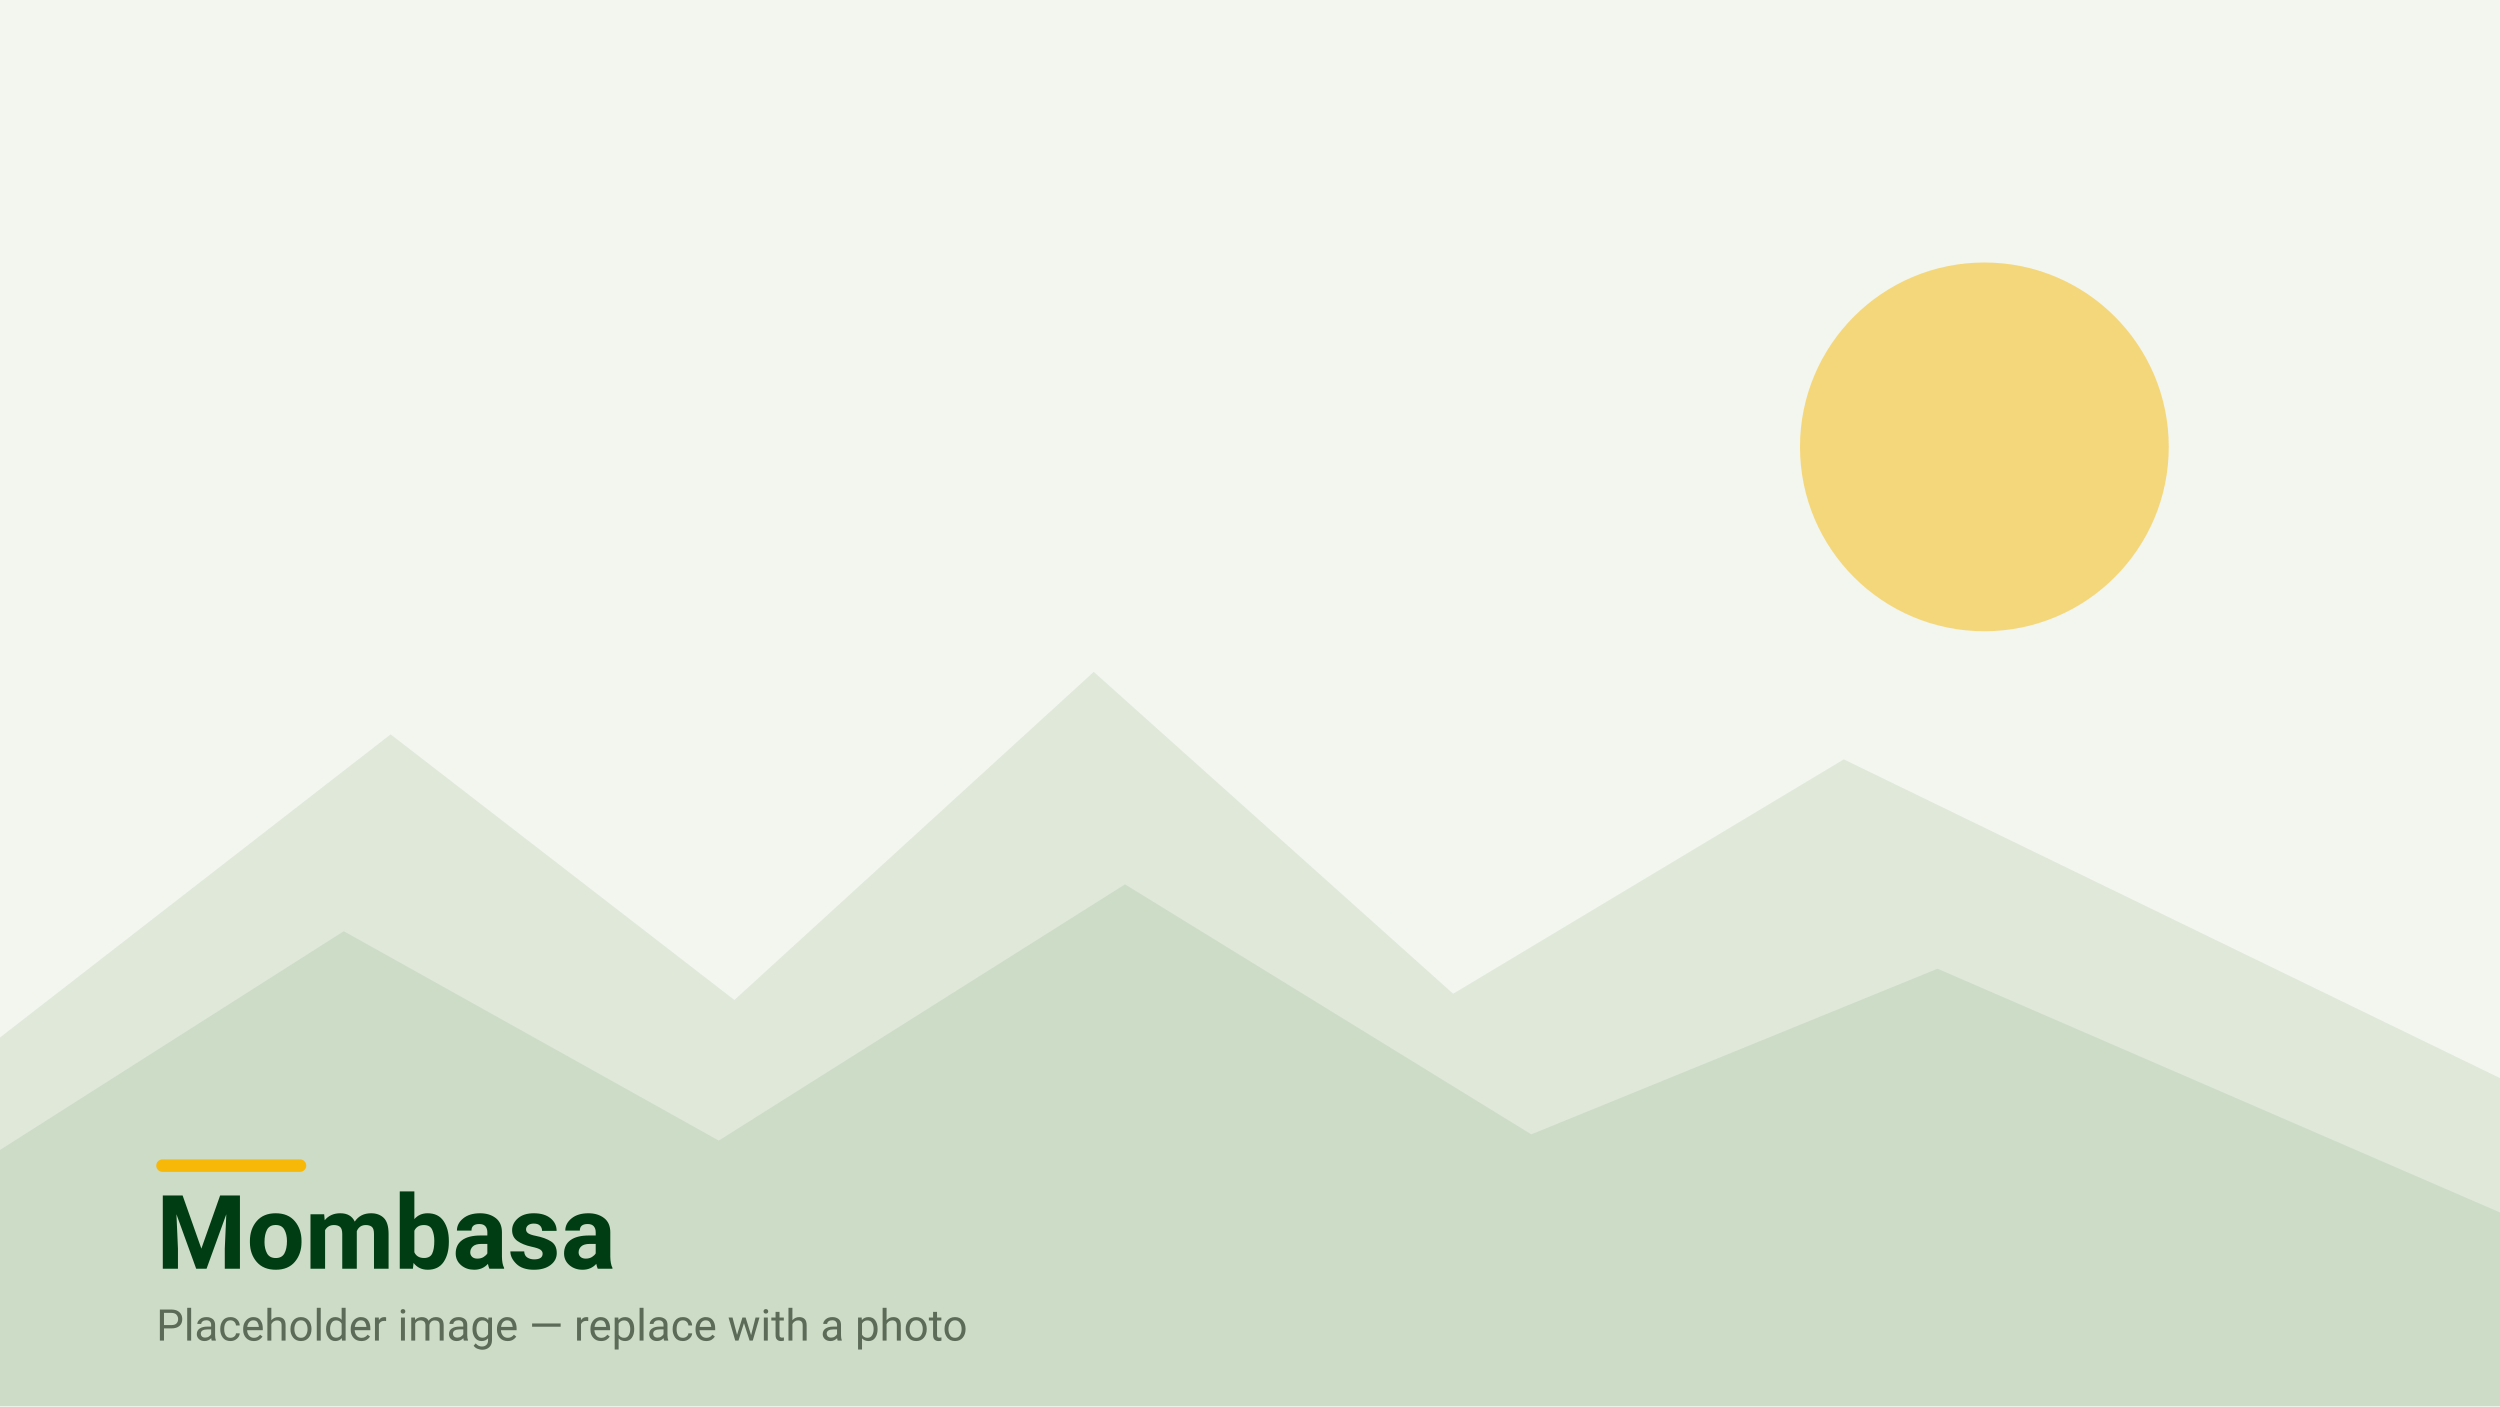
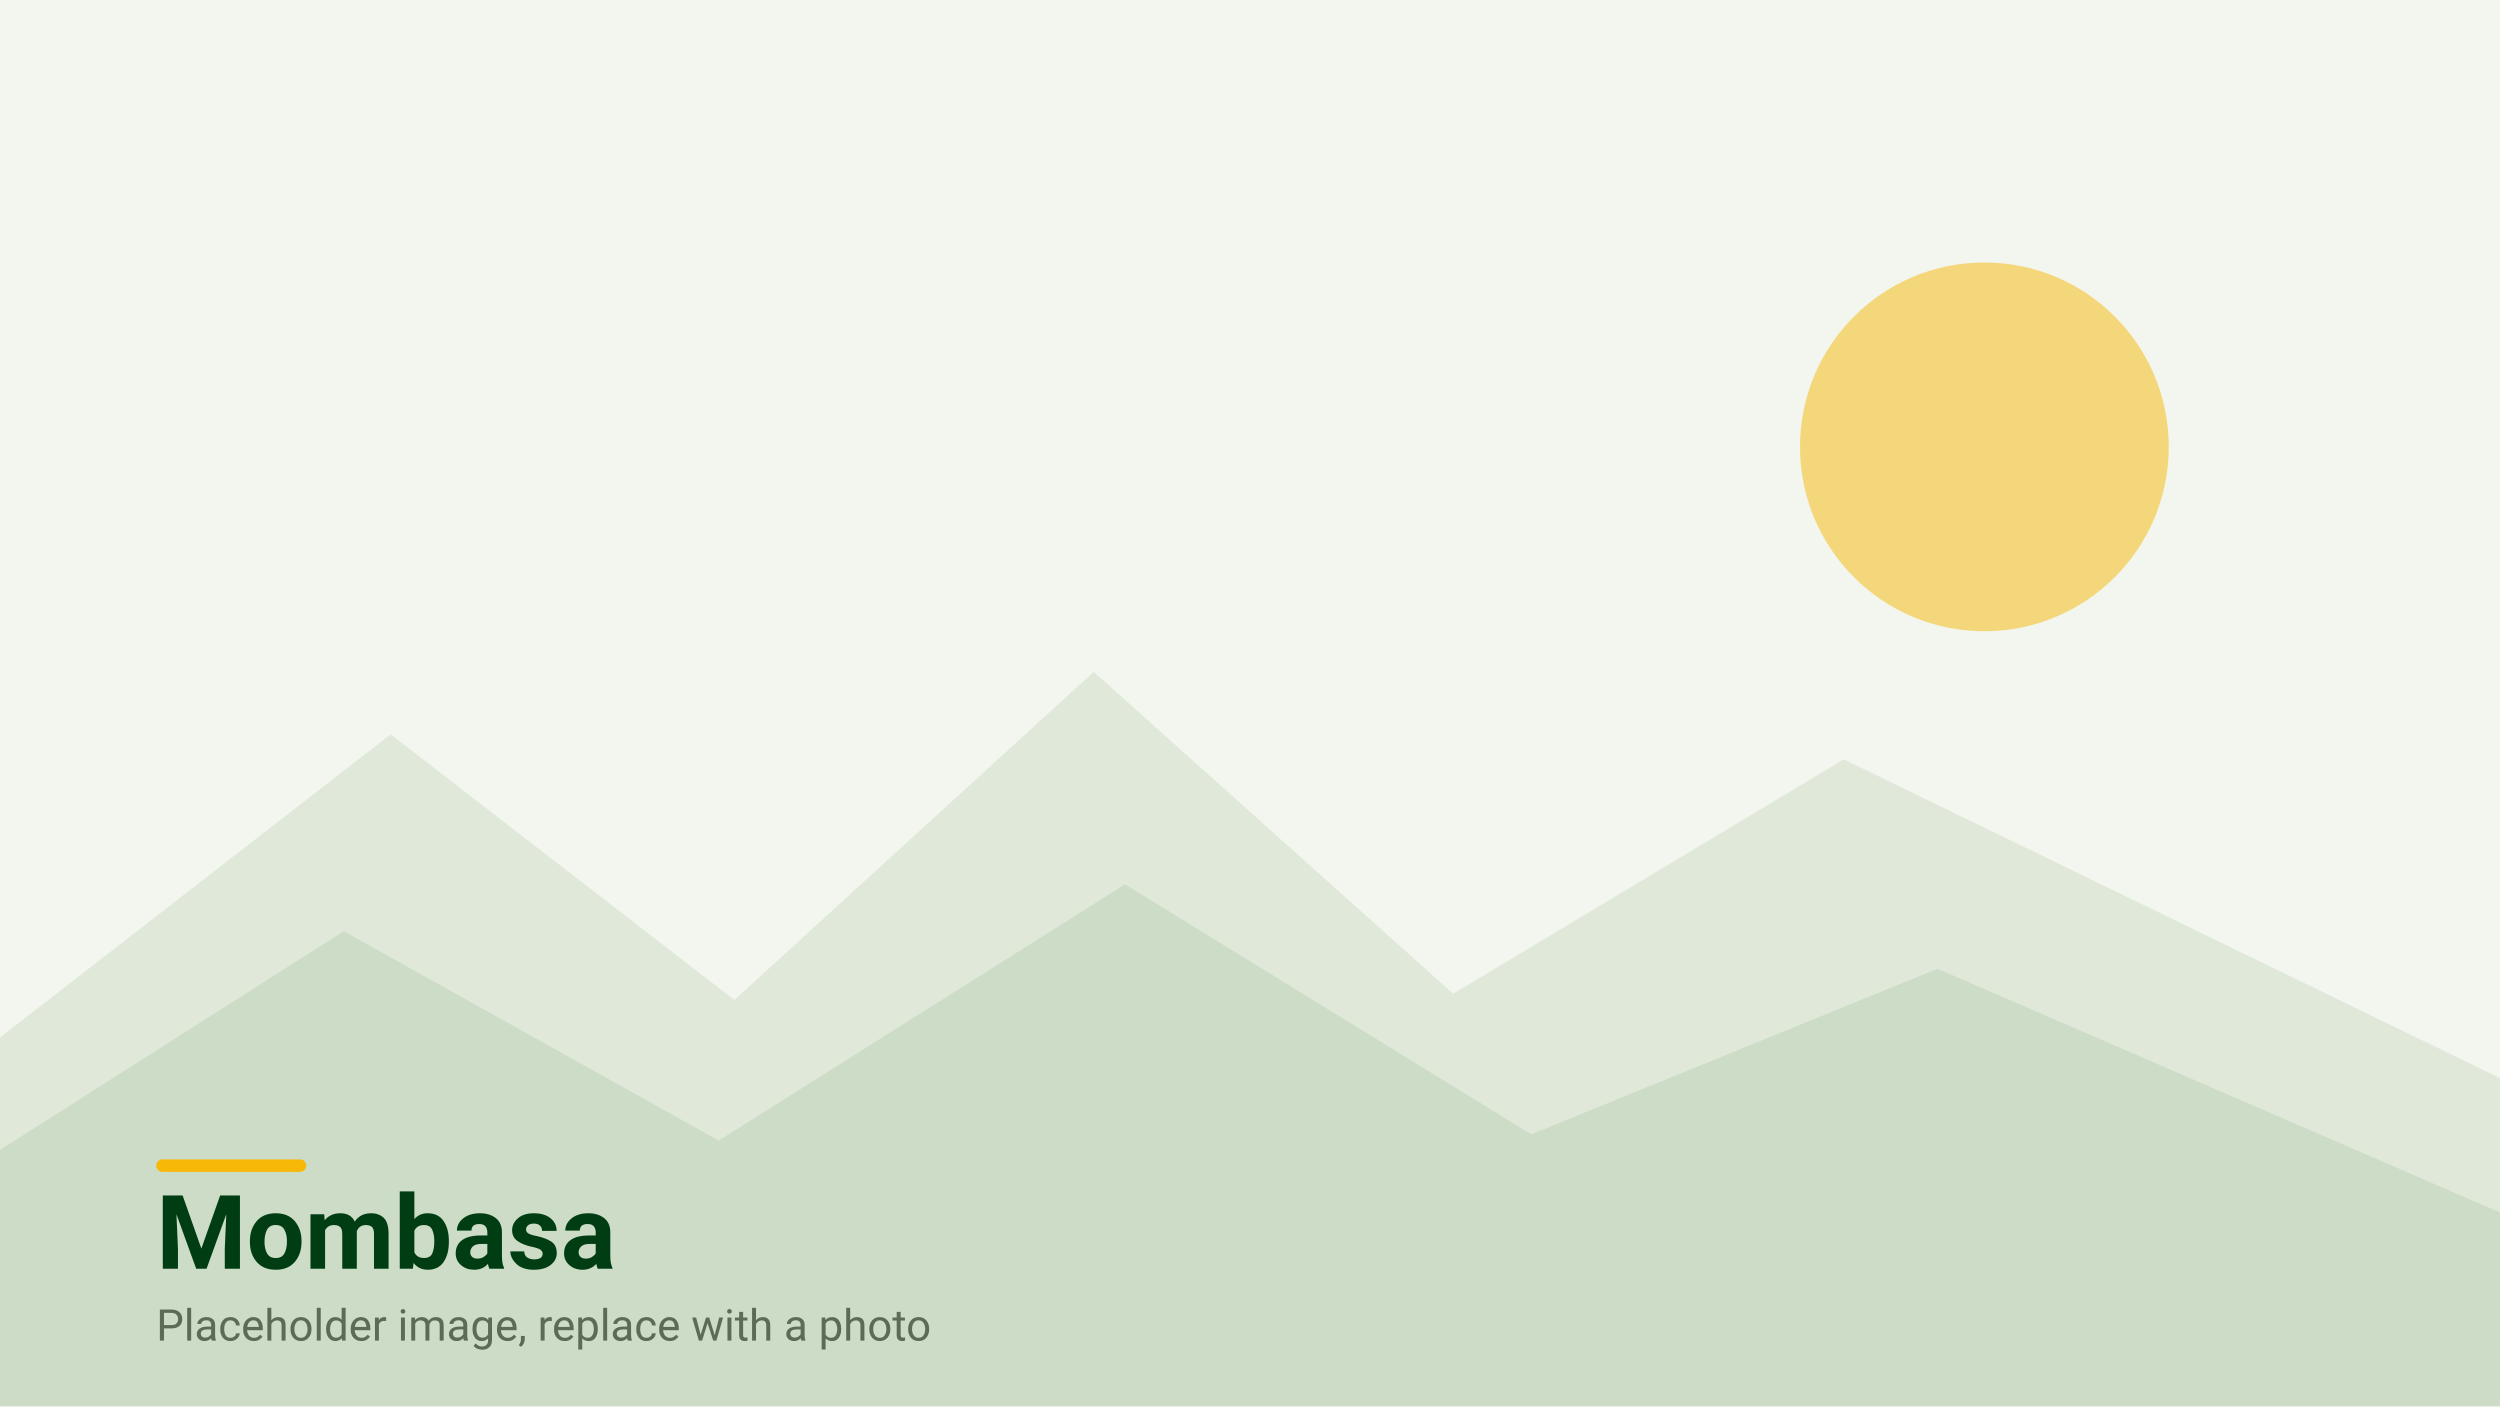
<svg xmlns="http://www.w3.org/2000/svg" viewBox="0 0 1600 900" width="1600" height="900" role="img" aria-label="Placeholder for Mombasa">
  <rect width="1600" height="900" fill="#f2f6ef" />
  <circle cx="1270" cy="286" r="118" fill="#f8b808" fill-opacity=".5" />
  <path d="M0 664 250 470 470 640 700 430 930 636 1180 486 1600 690V900H0Z" fill="#dfe8d9" />
  <path d="M0 736 220 596 460 730 720 566 980 726 1240 620 1600 776V900H0Z" fill="#cddcc6" />
  <rect x="100" y="742" width="96" height="8" rx="4" fill="#f8b808" />
  <text x="100" y="812" font-family="system-ui,-apple-system,'Segoe UI',Roboto,Arial,sans-serif" font-size="66" font-weight="700" fill="#003d13">Mombasa</text>
-   <text x="100" y="858" font-family="system-ui,-apple-system,'Segoe UI',Roboto,Arial,sans-serif" font-size="28" fill="#5c6b58">Placeholder image — replace with a photo</text>
+   <text x="100" y="858" font-family="system-ui,-apple-system,'Segoe UI',Roboto,Arial,sans-serif" font-size="28" fill="#5c6b58">Placeholder image, replace with a photo</text>
</svg>
